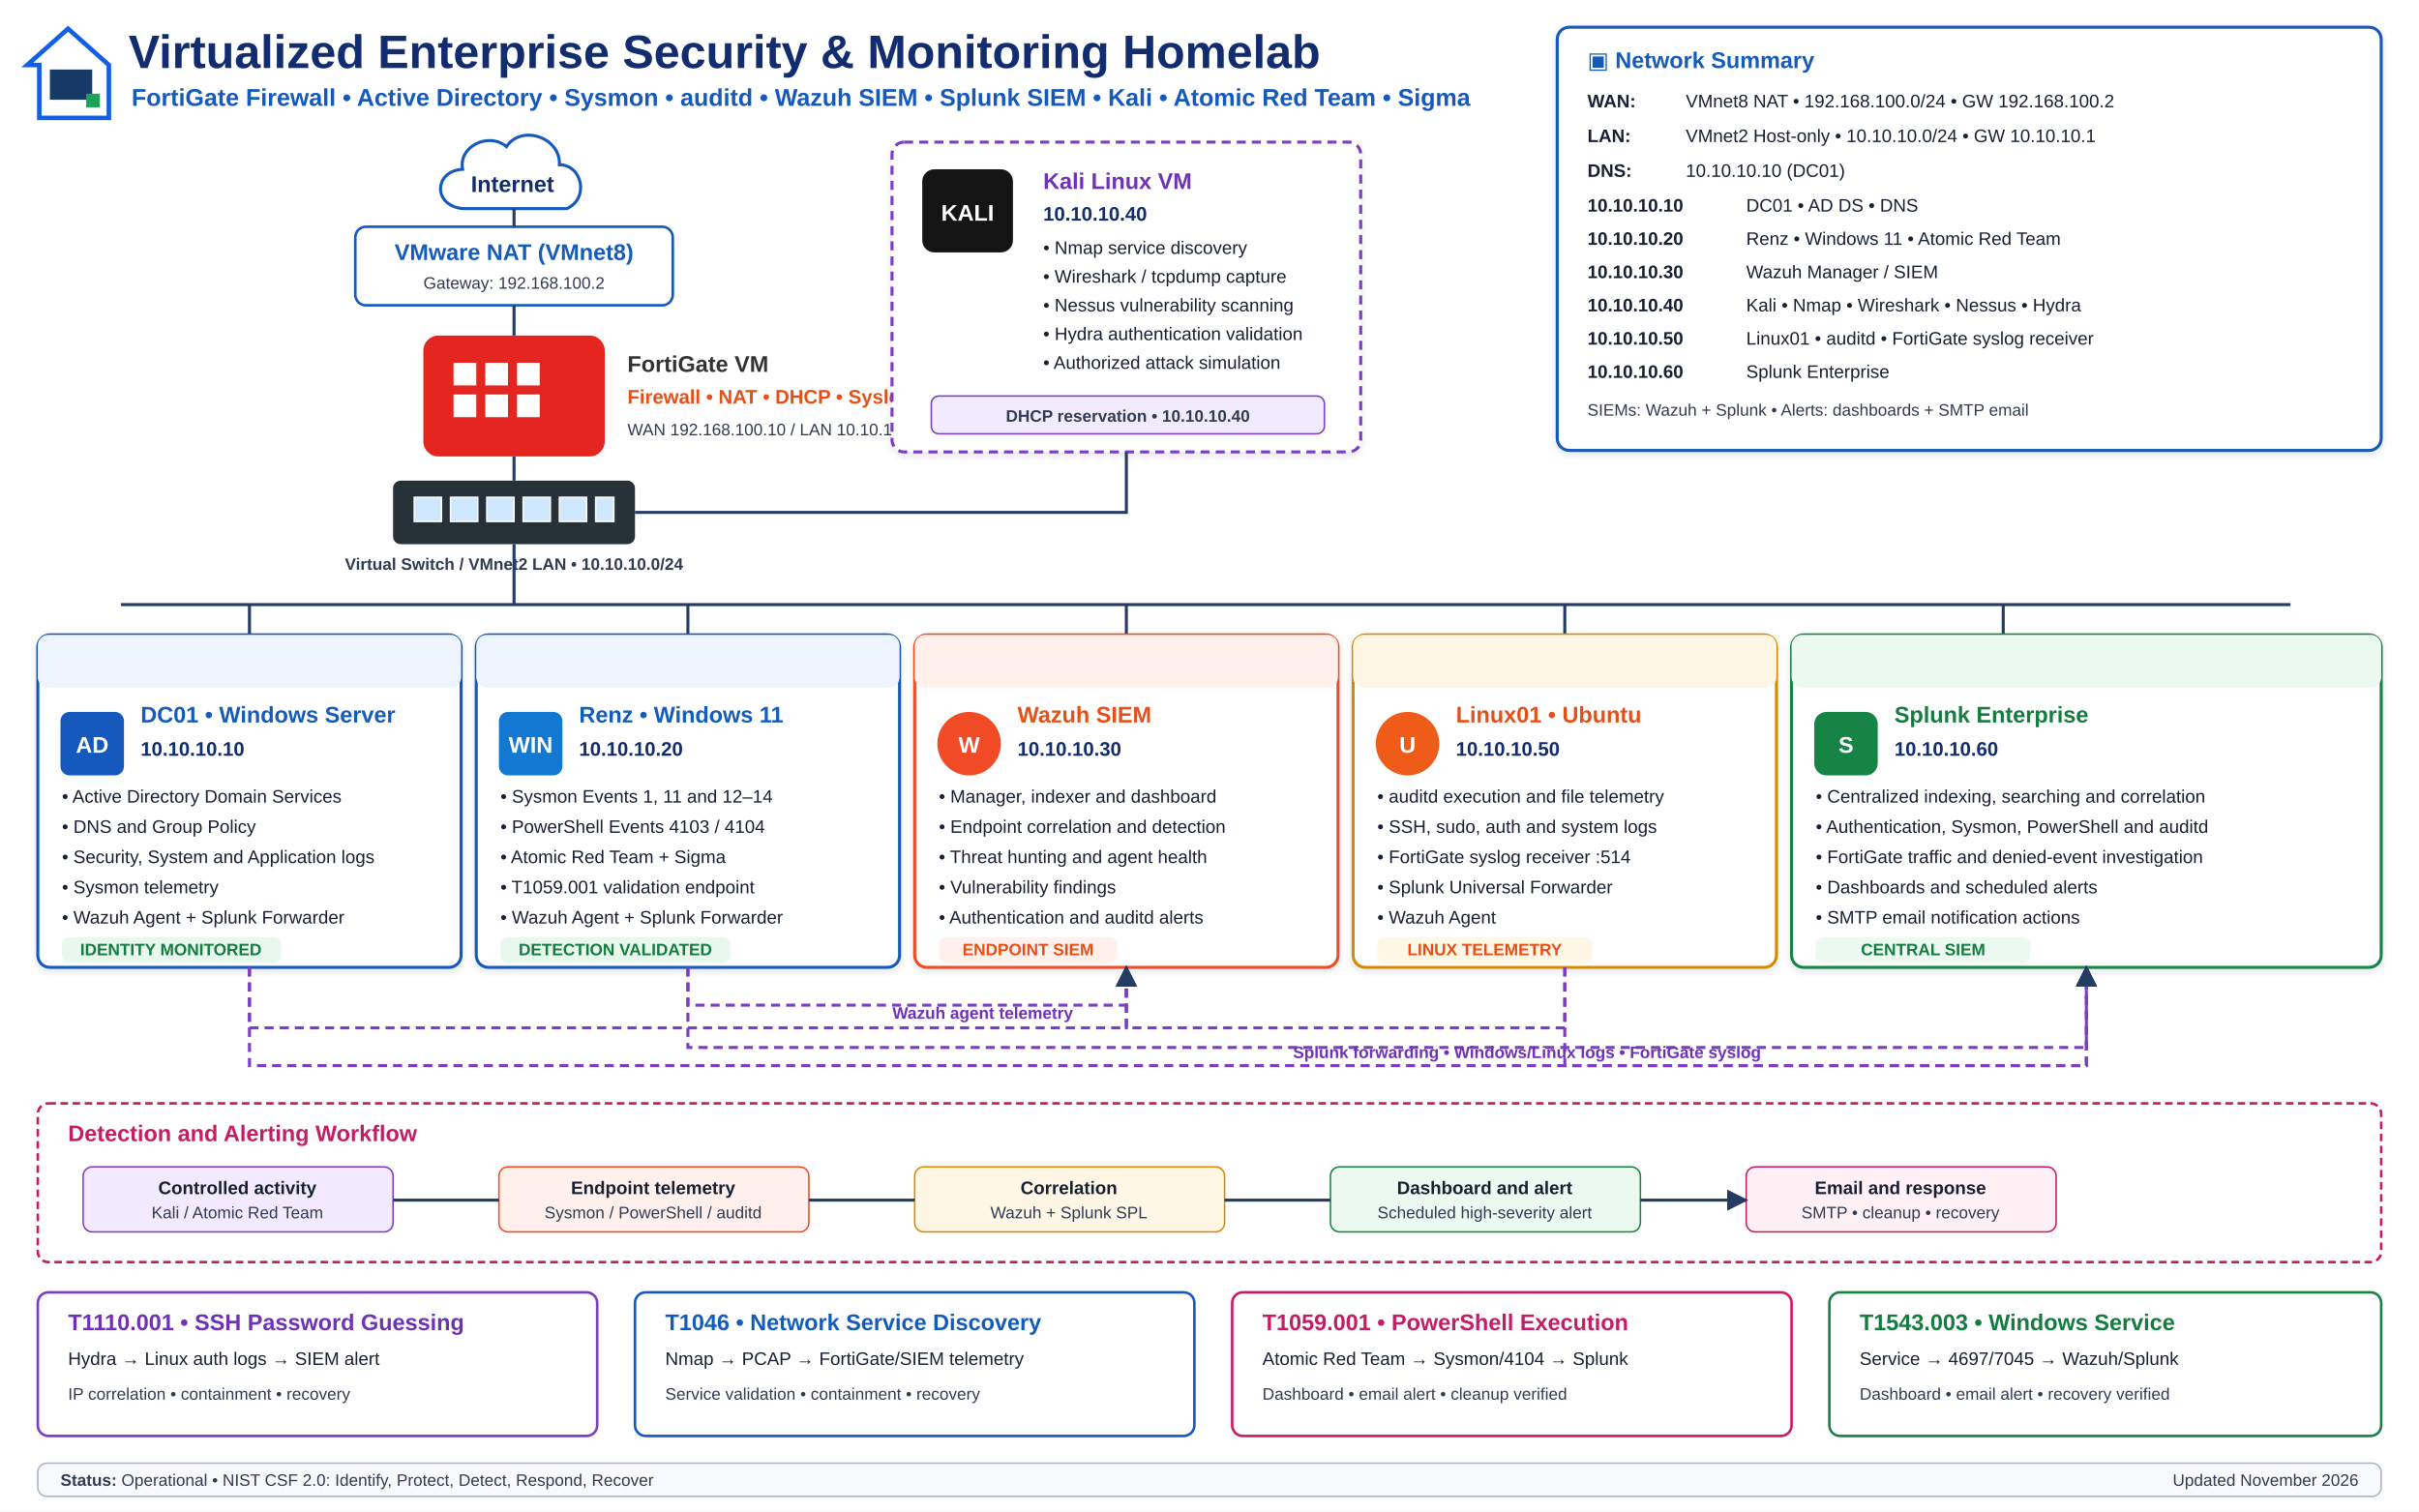
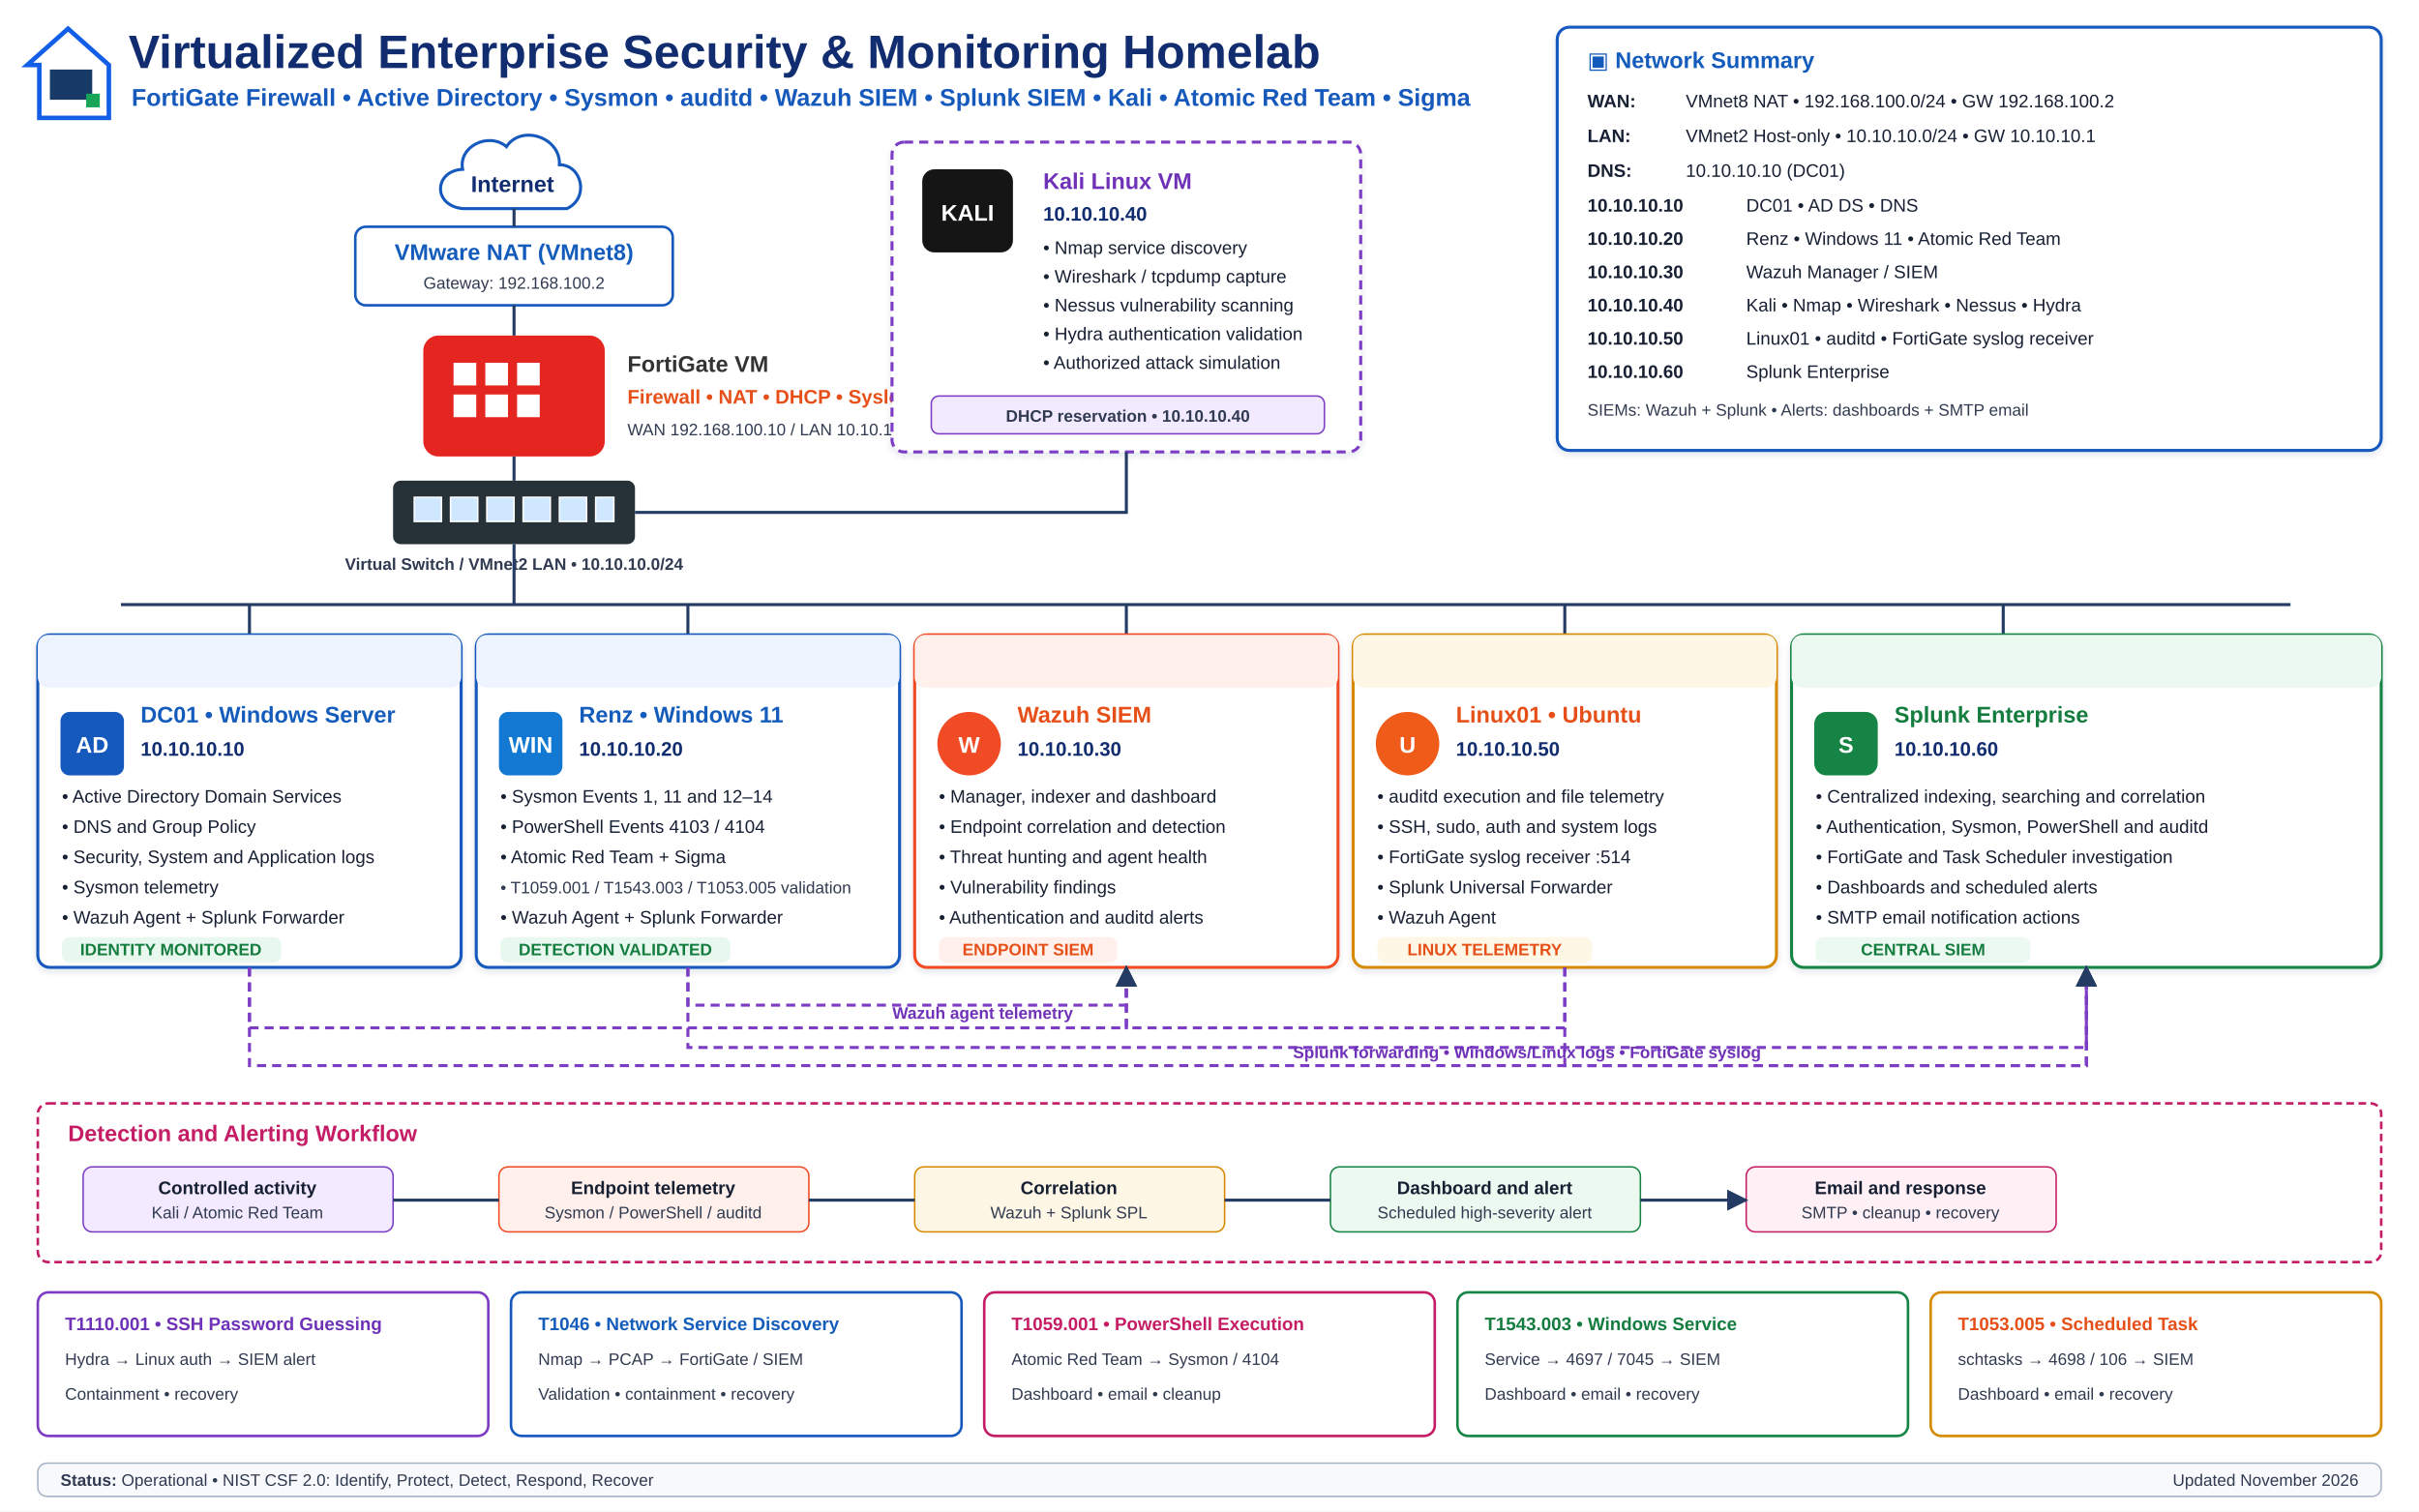
<svg xmlns="http://www.w3.org/2000/svg" width="1600" height="1000" viewBox="0 0 1600 1000">
  <defs>
    <marker id="arrow" viewBox="0 0 10 10" refX="9" refY="5" markerWidth="7" markerHeight="7" orient="auto">
      <path d="M0 0L10 5L0 10Z" fill="#243b64" />
    </marker>
    <filter id="soft" x="-10%" y="-10%" width="120%" height="120%">
      <feDropShadow dx="0" dy="2" stdDeviation="2" flood-color="#1e3a5f" flood-opacity=".12" />
    </filter>
    <style>
      .title{font:700 31px Arial,sans-serif;fill:#112d70}.subtitle{font:700 16px Arial,sans-serif;fill:#1559bd}
      .h{font:700 15px Arial,sans-serif}.ip{font:700 13px Arial,sans-serif}.t{font:400 12px Arial,sans-serif;fill:#172033}.s{font:400 11px Arial,sans-serif;fill:#303a50}
      .card{fill:#fff;stroke-width:2;rx:8;filter:url(#soft)}.section{fill:#fff;stroke-width:1.7;rx:7}
      .line{fill:none;stroke:#243b64;stroke-width:2}.arrow{fill:none;stroke:#243b64;stroke-width:2;marker-end:url(#arrow)}
      .dash{fill:none;stroke:#7c3cc4;stroke-width:2;stroke-dasharray:6 4;marker-end:url(#arrow)}
      .green{fill:#137c3e}.blue{fill:#145cbb}.purple{fill:#6e31b7}.orange{fill:#e65018}.pink{fill:#c51d65}.navy{fill:#112d70}
      .badge{rx:5}.white{fill:#fff}.bold{font-weight:700}
    </style>
  </defs>
  <rect width="1600" height="1000" fill="#fff" />
  <g transform="translate(18 15)">
    <path d="M0 28L27 4l27 24v35H8V28Z" fill="none" stroke="#135ee6" stroke-width="3" />
    <rect x="15" y="31" width="28" height="20" fill="#183a67" />
    <rect x="39" y="47" width="9" height="9" fill="#18a558" />
  </g>
  <text x="85" y="45" class="title">Virtualized Enterprise Security &amp; Monitoring Homelab</text>
  <text x="87" y="70" class="subtitle">FortiGate Firewall • Active Directory • Sysmon • auditd • Wazuh SIEM • Splunk SIEM • Kali • Atomic Red Team • Sigma</text>
  <g transform="translate(260 88)">
    <path d="M46 24c-3-15 17-25 29-15 10-15 36-6 35 12 15 0 20 22 5 29H46c-20-2-19-25 0-26Z" fill="#fff" stroke="#1559bd" stroke-width="2" />
    <text x="79" y="39" text-anchor="middle" class="h navy">Internet</text>
  </g>
  <rect x="235" y="150" width="210" height="52" class="section" stroke="#1559bd" />
  <text x="340" y="172" text-anchor="middle" class="h blue">VMware NAT (VMnet8)</text>
  <text x="340" y="191" text-anchor="middle" class="s">Gateway: 192.168.100.2</text>
  <path d="M340 138V150" class="line" />
  <rect x="280" y="222" width="120" height="80" rx="10" fill="#e52620" />
  <g fill="#fff">
    <rect x="300" y="240" width="15" height="15" />
    <rect x="321" y="240" width="15" height="15" />
    <rect x="342" y="240" width="15" height="15" />
    <rect x="300" y="261" width="15" height="15" />
    <rect x="321" y="261" width="15" height="15" />
    <rect x="342" y="261" width="15" height="15" />
  </g>
  <text x="415" y="246" class="h" fill="#333">FortiGate VM</text>
  <text x="415" y="267" class="ip orange">Firewall • NAT • DHCP • Syslog</text>
  <text x="415" y="288" class="s">WAN 192.168.100.10 / LAN 10.10.10.1</text>
  <path d="M340 202V222" class="line" />
  <g transform="translate(260 318)">
    <rect width="160" height="42" rx="5" fill="#263238" />
    <g fill="#cfe8ff" stroke="#fff">
      <rect x="14" y="11" width="18" height="16" />
      <rect x="38" y="11" width="18" height="16" />
      <rect x="62" y="11" width="18" height="16" />
      <rect x="86" y="11" width="18" height="16" />
      <rect x="110" y="11" width="18" height="16" />
      <rect x="134" y="11" width="12" height="16" />
    </g>
  </g>
  <text x="340" y="377" text-anchor="middle" class="s bold">Virtual Switch / VMnet2 LAN • 10.10.10.0/24</text>
  <path d="M340 302V318" class="line" />
  <rect x="590" y="94" width="310" height="205" class="card" stroke="#7c3cc4" stroke-dasharray="6 4" />
  <rect x="610" y="112" width="60" height="55" rx="8" fill="#151515" />
  <text x="640" y="146" text-anchor="middle" class="h white">KALI</text>
  <text x="690" y="125" class="h purple">Kali Linux VM</text>
  <text x="690" y="146" class="ip navy">10.10.10.40</text>
  <text x="690" y="168" class="t">• Nmap service discovery</text>
  <text x="690" y="187" class="t">• Wireshark / tcpdump capture</text>
  <text x="690" y="206" class="t">• Nessus vulnerability scanning</text>
  <text x="690" y="225" class="t">• Hydra authentication validation</text>
  <text x="690" y="244" class="t">• Authorized attack simulation</text>
  <rect x="616" y="262" width="260" height="25" class="badge" fill="#f2eaff" stroke="#7c3cc4" />
  <text x="746" y="279" text-anchor="middle" class="s bold">DHCP reservation • 10.10.10.40</text>
  <path d="M420 339H745V299" class="line" />
  <rect x="1030" y="18" width="545" height="280" class="card" stroke="#1559bd" />
  <text x="1050" y="45" class="h blue">▣  Network Summary</text>
  <text x="1050" y="71" class="t bold">WAN:</text>
  <text x="1115" y="71" class="t">VMnet8 NAT • 192.168.100.0/24 • GW 192.168.100.2</text>
  <text x="1050" y="94" class="t bold">LAN:</text>
  <text x="1115" y="94" class="t">VMnet2 Host-only • 10.10.10.0/24 • GW 10.10.10.1</text>
  <text x="1050" y="117" class="t bold">DNS:</text>
  <text x="1115" y="117" class="t">10.10.10.10 (DC01)</text>
  <text x="1050" y="140" class="t bold">10.10.10.10</text>
  <text x="1155" y="140" class="t">DC01 • AD DS • DNS</text>
  <text x="1050" y="162" class="t bold">10.10.10.20</text>
  <text x="1155" y="162" class="t">Renz • Windows 11 • Atomic Red Team</text>
  <text x="1050" y="184" class="t bold">10.10.10.30</text>
  <text x="1155" y="184" class="t">Wazuh Manager / SIEM</text>
  <text x="1050" y="206" class="t bold">10.10.10.40</text>
  <text x="1155" y="206" class="t">Kali • Nmap • Wireshark • Nessus • Hydra</text>
  <text x="1050" y="228" class="t bold">10.10.10.50</text>
  <text x="1155" y="228" class="t">Linux01 • auditd • FortiGate syslog receiver</text>
  <text x="1050" y="250" class="t bold">10.10.10.60</text>
  <text x="1155" y="250" class="t">Splunk Enterprise</text>
  <text x="1050" y="275" class="s">SIEMs: Wazuh + Splunk • Alerts: dashboards + SMTP email</text>
  <path d="M80 400H1515" class="line" />
  <path d="M340 360V400" class="line" />
  <path d="M165 400V420M455 400V420M745 400V420M1035 400V420M1325 400V420" class="line" />
  <g transform="translate(25 420)">
    <rect width="280" height="220" class="card" stroke="#1559bd" />
    <rect width="280" height="35" rx="7" fill="#edf4ff" />
    <rect x="15" y="51" width="42" height="42" rx="6" fill="#1559bd" />
    <text x="36" y="78" text-anchor="middle" class="h white">AD</text>
    <text x="68" y="58" class="h blue">DC01 • Windows Server</text>
    <text x="68" y="80" class="ip navy">10.10.10.10</text>
    <text x="16" y="111" class="t">• Active Directory Domain Services</text>
    <text x="16" y="131" class="t">• DNS and Group Policy</text>
    <text x="16" y="151" class="t">• Security, System and Application logs</text>
    <text x="16" y="171" class="t">• Sysmon telemetry</text>
    <text x="16" y="191" class="t">• Wazuh Agent + Splunk Forwarder</text>
    <rect x="16" y="200" width="145" height="17" class="badge" fill="#e8f8ee" />
    <text x="88" y="212" text-anchor="middle" class="s bold green">IDENTITY MONITORED</text>
  </g>
  <g transform="translate(315 420)">
    <rect width="280" height="220" class="card" stroke="#1559bd" />
    <rect width="280" height="35" rx="7" fill="#edf4ff" />
    <rect x="15" y="51" width="42" height="42" rx="6" fill="#1278d1" />
    <text x="36" y="78" text-anchor="middle" class="h white">WIN</text>
    <text x="68" y="58" class="h blue">Renz • Windows 11</text>
    <text x="68" y="80" class="ip navy">10.10.10.20</text>
    <text x="16" y="111" class="t">• Sysmon Events 1, 11 and 12–14</text>
    <text x="16" y="131" class="t">• PowerShell Events 4103 / 4104</text>
    <text x="16" y="151" class="t">• Atomic Red Team + Sigma</text>
-     <text x="16" y="171" class="t">• T1059.001 validation endpoint</text>
+     <text x="16" y="171" class="s">• T1059.001 / T1543.003 / T1053.005 validation</text>
    <text x="16" y="191" class="t">• Wazuh Agent + Splunk Forwarder</text>
    <rect x="16" y="200" width="152" height="17" class="badge" fill="#e8f8ee" />
    <text x="92" y="212" text-anchor="middle" class="s bold green">DETECTION VALIDATED</text>
  </g>
  <g transform="translate(605 420)">
    <rect width="280" height="220" class="card" stroke="#f04b24" />
    <rect width="280" height="35" rx="7" fill="#fff0eb" />
    <rect x="15" y="51" width="42" height="42" rx="21" fill="#f04b24" />
    <text x="36" y="78" text-anchor="middle" class="h white">W</text>
    <text x="68" y="58" class="h orange">Wazuh SIEM</text>
    <text x="68" y="80" class="ip navy">10.10.10.30</text>
    <text x="16" y="111" class="t">• Manager, indexer and dashboard</text>
    <text x="16" y="131" class="t">• Endpoint correlation and detection</text>
    <text x="16" y="151" class="t">• Threat hunting and agent health</text>
    <text x="16" y="171" class="t">• Vulnerability findings</text>
    <text x="16" y="191" class="t">• Authentication and auditd alerts</text>
    <rect x="16" y="200" width="118" height="17" class="badge" fill="#fff0eb" />
    <text x="75" y="212" text-anchor="middle" class="s bold orange">ENDPOINT SIEM</text>
  </g>
  <g transform="translate(895 420)">
    <rect width="280" height="220" class="card" stroke="#d68a00" />
    <rect width="280" height="35" rx="7" fill="#fff7e5" />
    <rect x="15" y="51" width="42" height="42" rx="21" fill="#ef5b19" />
    <text x="36" y="78" text-anchor="middle" class="h white">U</text>
    <text x="68" y="58" class="h orange">Linux01 • Ubuntu</text>
    <text x="68" y="80" class="ip navy">10.10.10.50</text>
    <text x="16" y="111" class="t">• auditd execution and file telemetry</text>
    <text x="16" y="131" class="t">• SSH, sudo, auth and system logs</text>
    <text x="16" y="151" class="t">• FortiGate syslog receiver :514</text>
    <text x="16" y="171" class="t">• Splunk Universal Forwarder</text>
    <text x="16" y="191" class="t">• Wazuh Agent</text>
    <rect x="16" y="200" width="142" height="17" class="badge" fill="#fff7e5" />
    <text x="87" y="212" text-anchor="middle" class="s bold orange">LINUX TELEMETRY</text>
  </g>
  <g transform="translate(1185 420)">
    <rect width="390" height="220" class="card" stroke="#168444" />
    <rect width="390" height="35" rx="7" fill="#ecf9f0" />
    <rect x="15" y="51" width="42" height="42" rx="8" fill="#168444" />
    <text x="36" y="78" text-anchor="middle" class="h white">S</text>
    <text x="68" y="58" class="h green">Splunk Enterprise</text>
    <text x="68" y="80" class="ip navy">10.10.10.60</text>
    <text x="16" y="111" class="t">• Centralized indexing, searching and correlation</text>
    <text x="16" y="131" class="t">• Authentication, Sysmon, PowerShell and auditd</text>
-     <text x="16" y="151" class="t">• FortiGate traffic and denied-event investigation</text>
+     <text x="16" y="151" class="t">• FortiGate and Task Scheduler investigation</text>
    <text x="16" y="171" class="t">• Dashboards and scheduled alerts</text>
    <text x="16" y="191" class="t">• SMTP email notification actions</text>
    <rect x="16" y="200" width="142" height="17" class="badge" fill="#ecf9f0" />
    <text x="87" y="212" text-anchor="middle" class="s bold green">CENTRAL SIEM</text>
  </g>
  <path d="M165 640V680H745V640" class="dash" />
  <path d="M455 640V665H745V640" class="dash" />
  <path d="M1035 640V680H745V640" class="dash" />
  <path d="M165 640V705H1380V640" class="dash" />
  <path d="M455 640V693H1380V640" class="dash" />
  <path d="M1035 640V705H1380V640" class="dash" />
  <text x="650" y="674" text-anchor="middle" class="s bold purple">Wazuh agent telemetry</text>
  <text x="1010" y="700" text-anchor="middle" class="s bold purple">Splunk forwarding • Windows/Linux logs • FortiGate syslog</text>
  <rect x="25" y="730" width="1550" height="105" class="section" stroke="#c51d65" stroke-dasharray="5 3" />
  <text x="45" y="755" class="h pink">Detection and Alerting Workflow</text>
  <g transform="translate(55 772)">
    <rect width="205" height="43" rx="6" fill="#f3eaff" stroke="#7c3cc4" />
    <text x="102" y="18" text-anchor="middle" class="t bold">Controlled activity</text>
    <text x="102" y="34" text-anchor="middle" class="s">Kali / Atomic Red Team</text>
  </g>
  <g transform="translate(330 772)">
    <rect width="205" height="43" rx="6" fill="#fff0eb" stroke="#f04b24" />
    <text x="102" y="18" text-anchor="middle" class="t bold">Endpoint telemetry</text>
    <text x="102" y="34" text-anchor="middle" class="s">Sysmon / PowerShell / auditd</text>
  </g>
  <g transform="translate(605 772)">
    <rect width="205" height="43" rx="6" fill="#fff7e5" stroke="#d68a00" />
    <text x="102" y="18" text-anchor="middle" class="t bold">Correlation</text>
    <text x="102" y="34" text-anchor="middle" class="s">Wazuh + Splunk SPL</text>
  </g>
  <g transform="translate(880 772)">
    <rect width="205" height="43" rx="6" fill="#ecf9f0" stroke="#168444" />
    <text x="102" y="18" text-anchor="middle" class="t bold">Dashboard and alert</text>
    <text x="102" y="34" text-anchor="middle" class="s">Scheduled high-severity alert</text>
  </g>
  <g transform="translate(1155 772)">
    <rect width="205" height="43" rx="6" fill="#fff0f6" stroke="#c51d65" />
    <text x="102" y="18" text-anchor="middle" class="t bold">Email and response</text>
    <text x="102" y="34" text-anchor="middle" class="s">SMTP • cleanup • recovery</text>
  </g>
  <path d="M260 794H330M535 794H605M810 794H880M1085 794H1155" class="arrow" />
-   <rect x="25" y="855" width="370" height="95" class="section" stroke="#7c3cc4" />
-   <text x="45" y="880" class="h purple">T1110.001 • SSH Password Guessing</text>
-   <text x="45" y="903" class="t">Hydra → Linux auth logs → SIEM alert</text>
-   <text x="45" y="926" class="s">IP correlation • containment • recovery</text>
-   <rect x="420" y="855" width="370" height="95" class="section" stroke="#1559bd" />
-   <text x="440" y="880" class="h blue">T1046 • Network Service Discovery</text>
-   <text x="440" y="903" class="t">Nmap → PCAP → FortiGate/SIEM telemetry</text>
-   <text x="440" y="926" class="s">Service validation • containment • recovery</text>
-   <rect x="815" y="855" width="370" height="95" class="section" stroke="#c51d65" />
-   <text x="835" y="880" class="h pink">T1059.001 • PowerShell Execution</text>
-   <text x="835" y="903" class="t">Atomic Red Team → Sysmon/4104 → Splunk</text>
-   <text x="835" y="926" class="s">Dashboard • email alert • cleanup verified</text>
-   <rect x="1210" y="855" width="365" height="95" class="section" stroke="#168444" />
-   <text x="1230" y="880" class="h green">T1543.003 • Windows Service</text>
-   <text x="1230" y="903" class="t">Service → 4697/7045 → Wazuh/Splunk</text>
-   <text x="1230" y="926" class="s">Dashboard • email alert • recovery verified</text>
+   <rect x="25" y="855" width="298" height="95" class="section" stroke="#7c3cc4" />
+   <text x="43" y="880" class="t bold purple">T1110.001 • SSH Password Guessing</text>
+   <text x="43" y="903" class="s">Hydra → Linux auth → SIEM alert</text>
+   <text x="43" y="926" class="s">Containment • recovery</text>
+   <rect x="338" y="855" width="298" height="95" class="section" stroke="#1559bd" />
+   <text x="356" y="880" class="t bold blue">T1046 • Network Service Discovery</text>
+   <text x="356" y="903" class="s">Nmap → PCAP → FortiGate / SIEM</text>
+   <text x="356" y="926" class="s">Validation • containment • recovery</text>
+   <rect x="651" y="855" width="298" height="95" class="section" stroke="#c51d65" />
+   <text x="669" y="880" class="t bold pink">T1059.001 • PowerShell Execution</text>
+   <text x="669" y="903" class="s">Atomic Red Team → Sysmon / 4104</text>
+   <text x="669" y="926" class="s">Dashboard • email • cleanup</text>
+   <rect x="964" y="855" width="298" height="95" class="section" stroke="#168444" />
+   <text x="982" y="880" class="t bold green">T1543.003 • Windows Service</text>
+   <text x="982" y="903" class="s">Service → 4697 / 7045 → SIEM</text>
+   <text x="982" y="926" class="s">Dashboard • email • recovery</text>
+   <rect x="1277" y="855" width="298" height="95" class="section" stroke="#d68a00" />
+   <text x="1295" y="880" class="t bold orange">T1053.005 • Scheduled Task</text>
+   <text x="1295" y="903" class="s">schtasks → 4698 / 106 → SIEM</text>
+   <text x="1295" y="926" class="s">Dashboard • email • recovery</text>
  <rect x="25" y="968" width="1550" height="22" rx="6" fill="#f7f9fc" stroke="#a7b3c5" />
  <text x="40" y="983" class="s">
    <tspan class="bold">Status:</tspan> Operational • NIST CSF 2.0: Identify, Protect, Detect, Respond, Recover</text>
  <text x="1560" y="983" text-anchor="end" class="s">Updated November 2026</text>
</svg>
